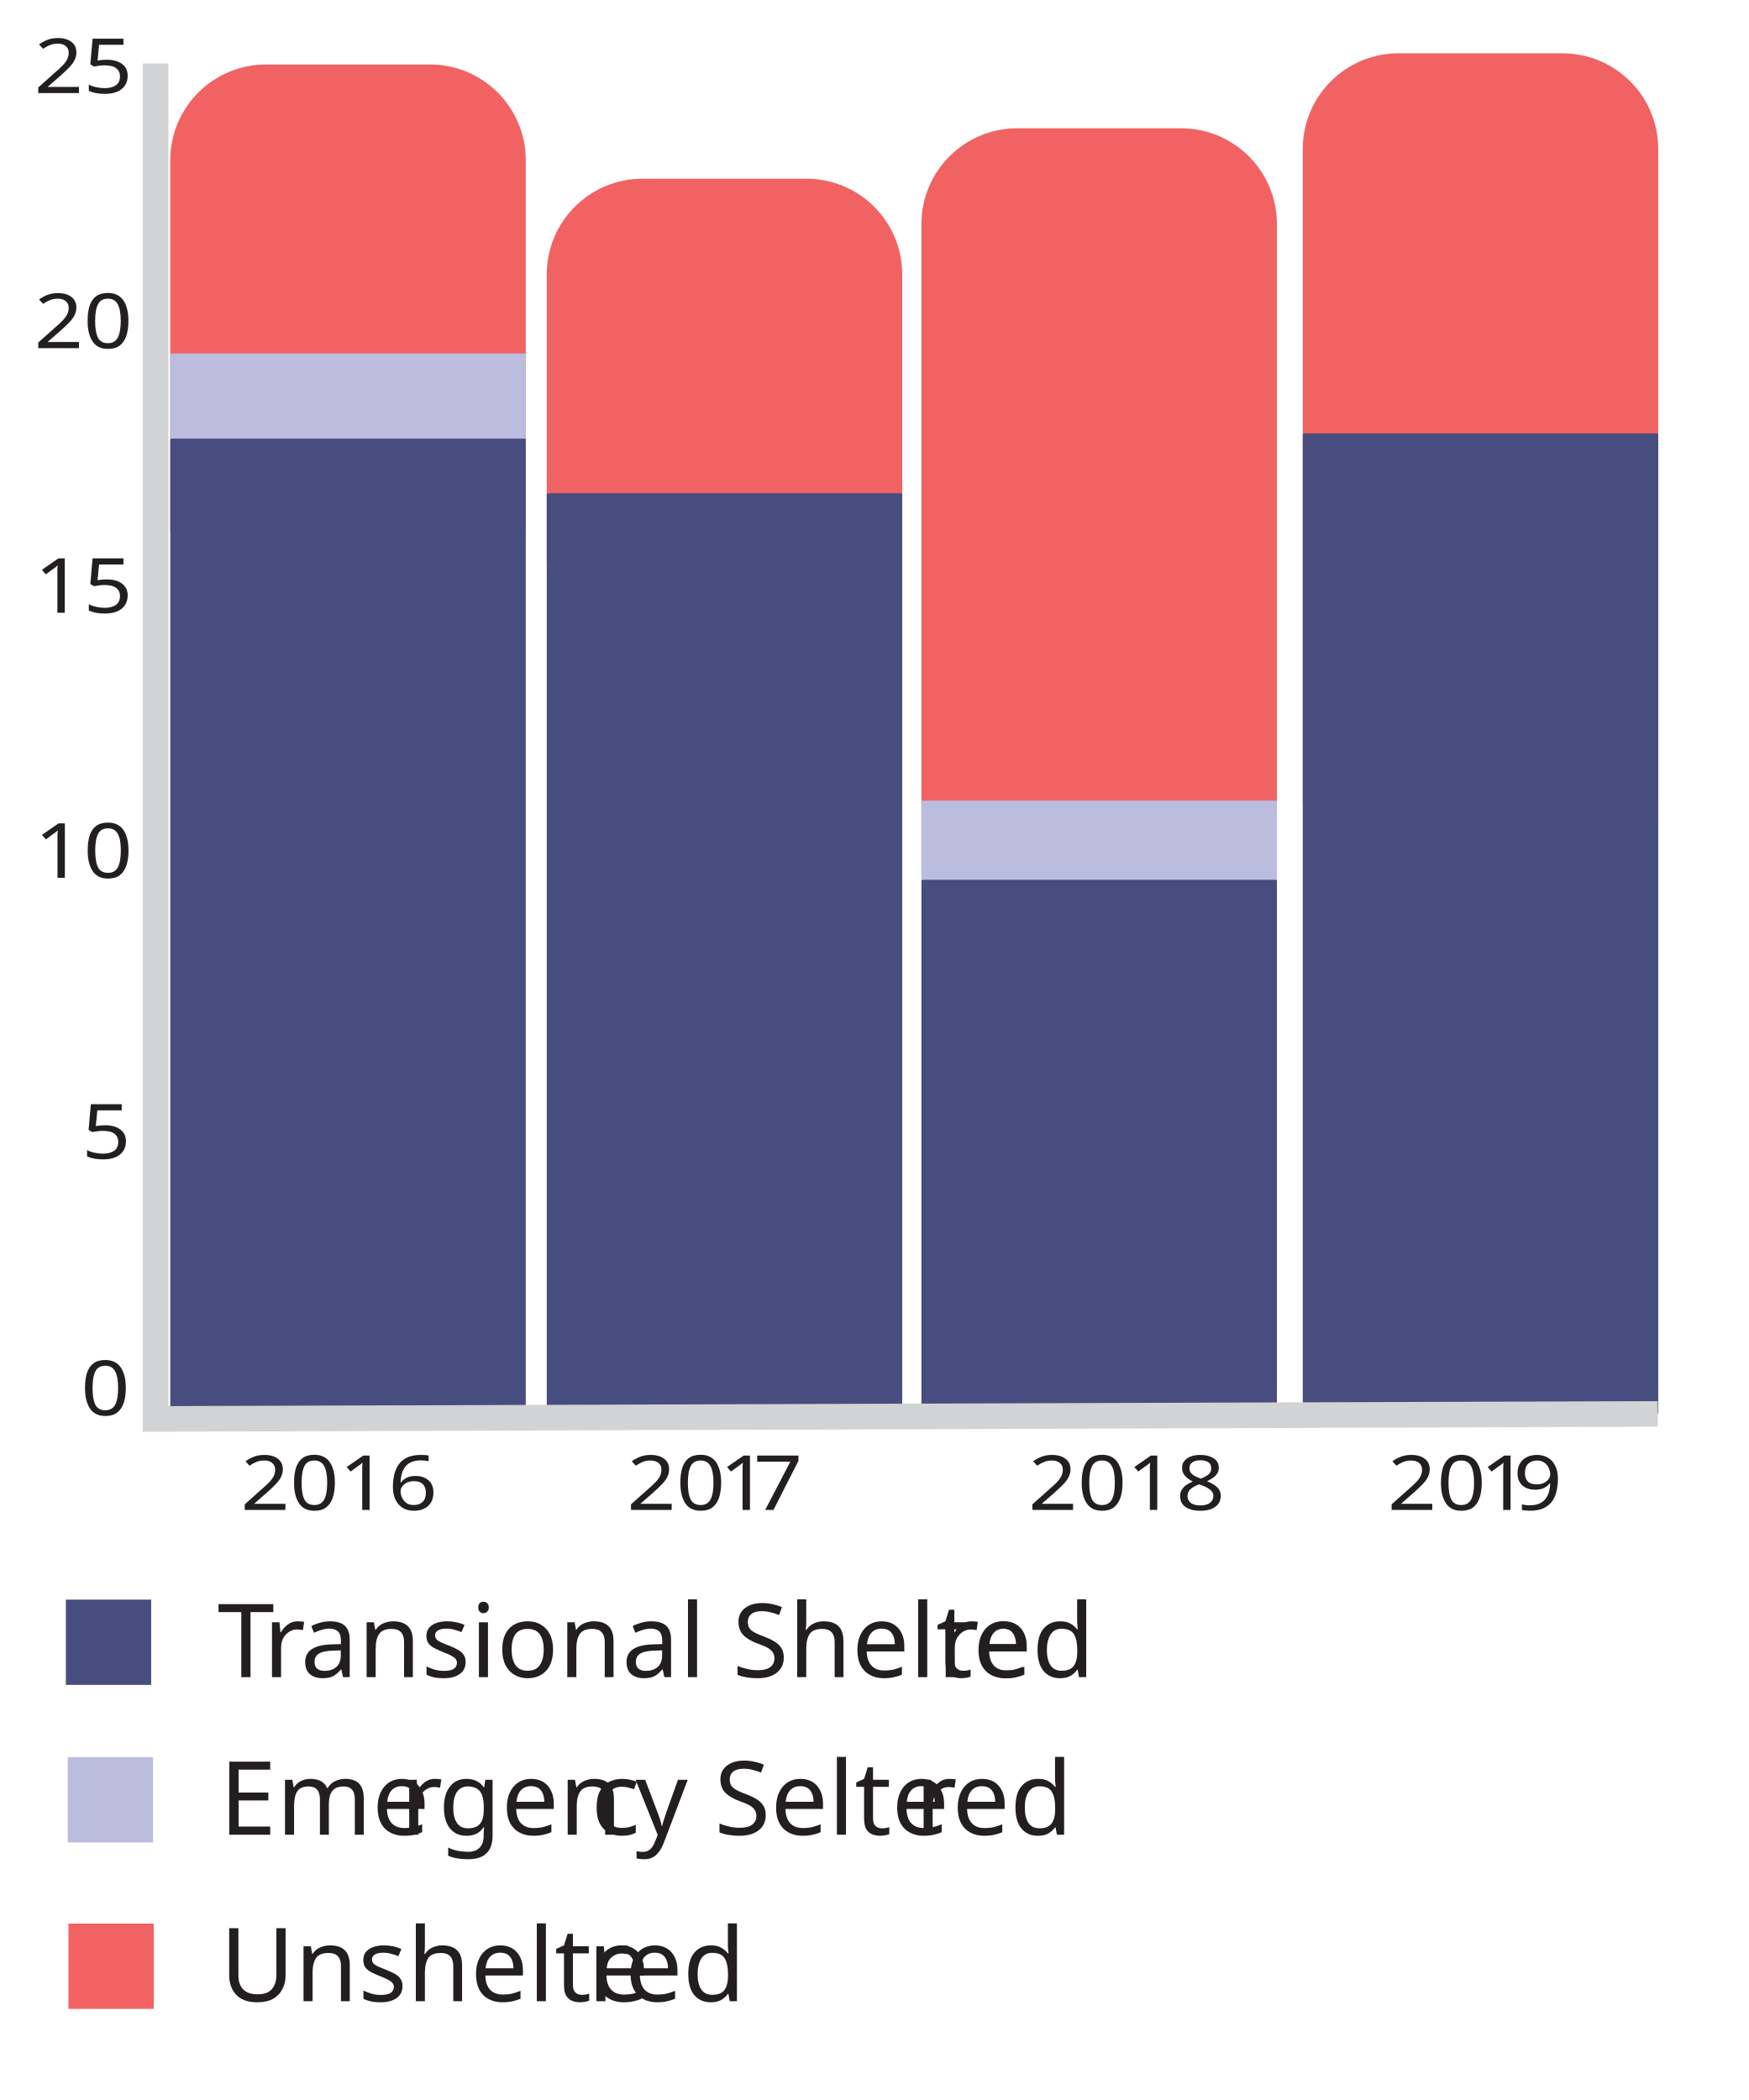
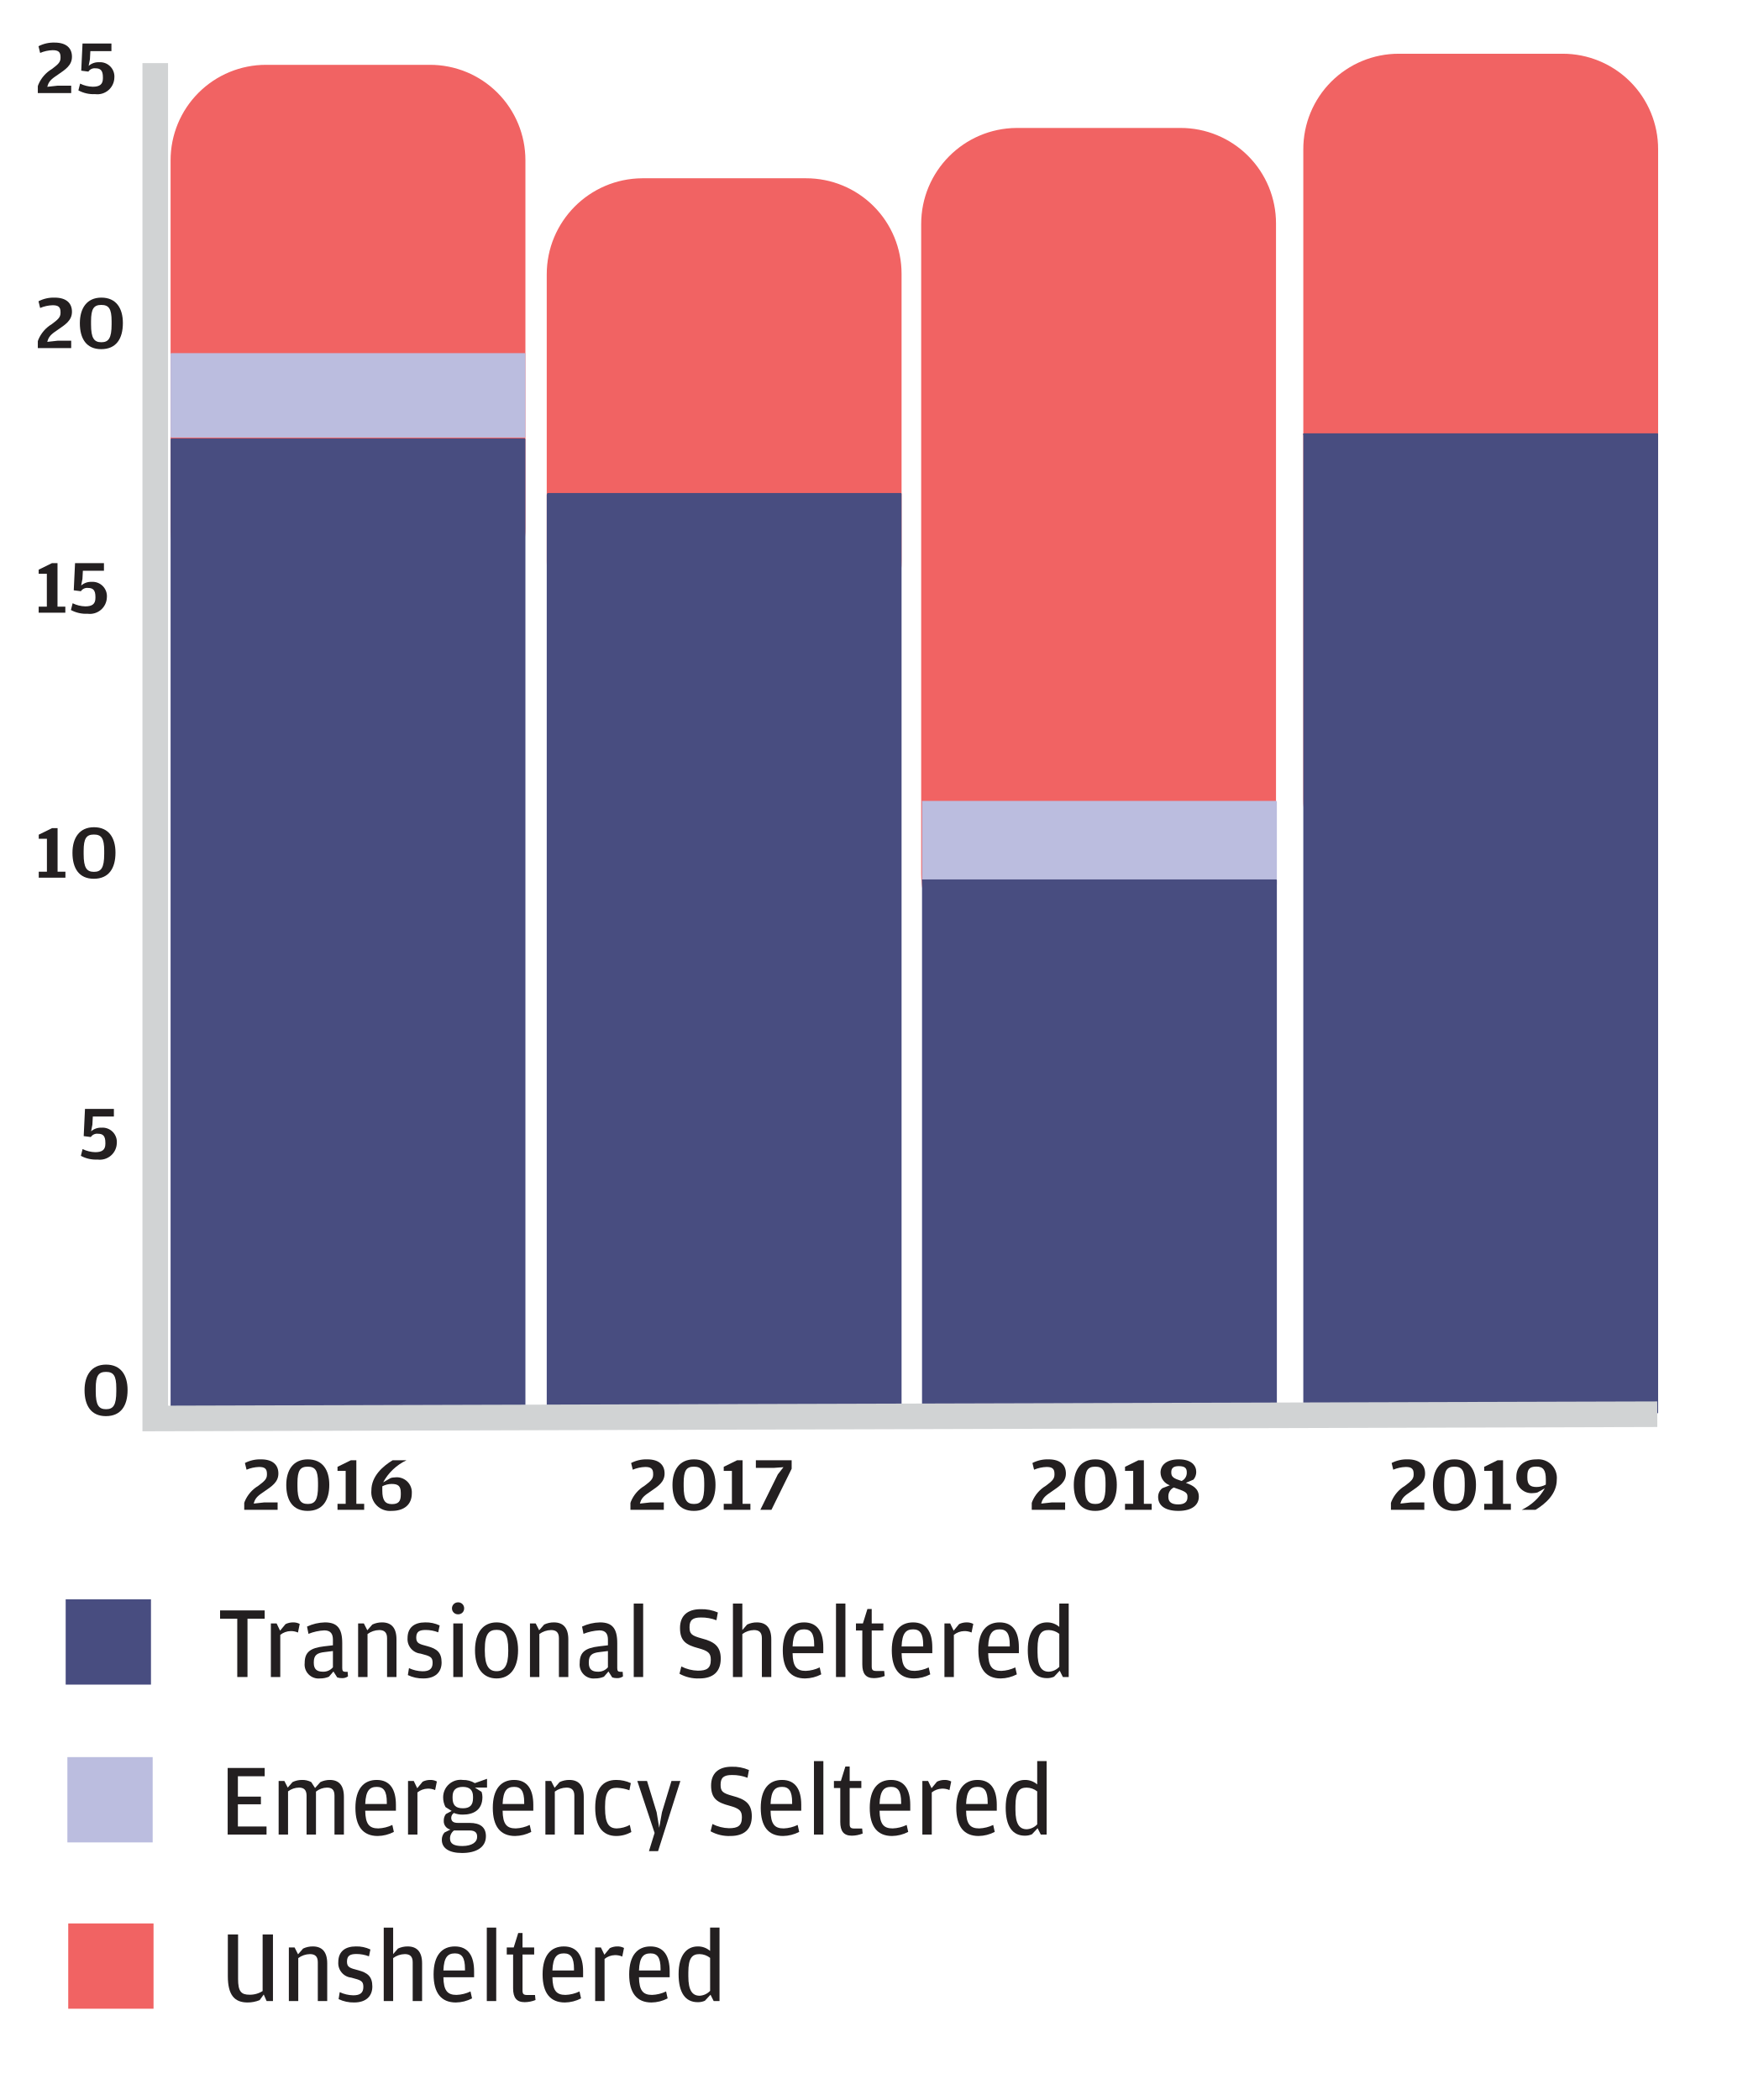
- <svg xmlns="http://www.w3.org/2000/svg" id="Layer_1" data-name="Layer 1" viewBox="0 0 204.94 246.18">
+ <svg xmlns="http://www.w3.org/2000/svg" id="b8d49125-cb07-4b5f-9420-707e02f9b4dc" data-name="Layer 1" width="204.9" height="246.2" viewBox="0 0 204.9 246.2">
  <defs>
-     <style>.cls-1{fill:#f16363;}.cls-2{fill:#bbbddf;}.cls-3{fill:#484d80;}.cls-4{fill:none;stroke:#d1d3d4;stroke-miterlimit:10;stroke-width:3px;}.cls-5{font-size:8.92px;font-family:Amplitude-Medium, Amplitude;font-weight:500;}.cls-5,.cls-9{fill:#231f20;}.cls-6{letter-spacing:0em;}.cls-7{letter-spacing:0em;}.cls-8{letter-spacing:-0.01em;}.cls-9{font-size:12px;font-family:Amplitude-Regular, Amplitude;}.cls-10{letter-spacing:-0.04em;}.cls-11{letter-spacing:-0.01em;}.cls-12{letter-spacing:0em;}.cls-13{letter-spacing:0.01em;}.cls-14{letter-spacing:-0.01em;}</style>
+     <style>
+       .fed58d8a-7759-484b-b7f3-4e70556b8909 {
+         fill: #f16363;
+       }
+ 
+       .a2312e5d-d900-409a-855e-a3ebdb23a79e {
+         fill: #bbbddf;
+       }
+ 
+       .b4acb64b-41cb-4d69-bda8-3ad7e58a88f1 {
+         fill: #484d80;
+       }
+ 
+       .e5ae4335-c1df-427d-9f74-1d9e1c51c289 {
+         fill: none;
+         stroke: #d1d3d4;
+         stroke-miterlimit: 10;
+         stroke-width: 3px;
+       }
+ 
+       .f7226e0f-624f-46e5-b7ad-2735339fb594 {
+         isolation: isolate;
+       }
+ 
+       .b6cb1999-dda6-4e68-adc6-2afa930a2a30 {
+         fill: #231f20;
+       }
+     </style>
  </defs>
-   <rect class="cls-1" x="19.96" y="7.56" width="41.67" height="65.51" rx="11.22" />
-   <rect class="cls-2" x="19.96" y="41.43" width="41.67" height="10" rx="0.14" />
-   <rect class="cls-3" x="19.96" y="51.42" width="41.67" height="114.92" rx="0.14" />
-   <rect class="cls-1" x="64.09" y="20.95" width="41.67" height="56.1" rx="11.22" />
-   <rect class="cls-3" x="64.09" y="57.82" width="41.67" height="108.44" rx="0.14" />
-   <rect class="cls-1" x="108.01" y="15.04" width="41.67" height="98.68" rx="11.22" />
-   <rect class="cls-2" x="108.01" y="93.86" width="41.67" height="10" rx="0.14" />
-   <rect class="cls-3" x="108.01" y="103.14" width="41.67" height="63.17" rx="0.14" />
-   <rect class="cls-1" x="152.71" y="6.25" width="41.67" height="98.68" rx="11.22" transform="translate(347.09 111.18) rotate(180)" />
-   <rect class="cls-3" x="152.71" y="50.82" width="41.67" height="114.93" rx="0.14" />
-   <polyline class="cls-4" points="18.24 7.44 18.24 166.34 194.32 165.75" />
-   <text class="cls-5" transform="translate(4.01 10.91) scale(1.13 1)">25</text>
-   <text class="cls-5" transform="translate(4.01 40.81) scale(1.13 1)">20</text>
-   <text class="cls-5" transform="translate(4.01 71.83) scale(1.13 1)">15</text>
-   <text class="cls-5" transform="translate(4.02 102.9) scale(1.13 1)">10</text>
-   <text class="cls-5" transform="translate(6.95 135.82) scale(1.13 1)">
-     <tspan xml:space="preserve"> 5</tspan>
-   </text>
-   <text class="cls-5" transform="translate(9.47 165.9) scale(1.13 1)">0</text>
-   <text class="cls-5" transform="translate(28.21 177.01) scale(1.13 1)">2016</text>
-   <text class="cls-5" transform="translate(73.49 177.01) scale(1.13 1)">20<tspan class="cls-6" x="9.59" y="0">1</tspan>
-     <tspan class="cls-7" x="13.12" y="0">7</tspan>
-   </text>
-   <text class="cls-5" transform="translate(120.54 177.01) scale(1.13 1)">2018</text>
-   <text class="cls-5" transform="translate(162.65 177.01) scale(1.13 1)">20<tspan class="cls-8" x="9.59" y="0">1</tspan>
-     <tspan x="13.03" y="0">9</tspan>
-   </text>
-   <rect class="cls-3" x="7.72" y="187.52" width="10" height="10" />
-   <text class="cls-9" transform="translate(25.49 196.61)">
-     <tspan class="cls-10">T</tspan>
-     <tspan class="cls-11" x="5.38" y="0">r</tspan>
-     <tspan x="9.74" y="0">ansional Shelte</tspan>
-     <tspan class="cls-11" x="84.35" y="0">r</tspan>
-     <tspan x="88.71" y="0">ed</tspan>
-   </text>
-   <rect class="cls-2" x="7.94" y="205.99" width="10" height="10" />
-   <text class="cls-9" transform="translate(25.72 215.08)">Eme<tspan class="cls-12" x="21.23" y="0">r</tspan>
-     <tspan x="25.66" y="0">gen</tspan>
-     <tspan class="cls-13" x="43.56" y="0">c</tspan>
-     <tspan x="48.77" y="0">y Selte</tspan>
-     <tspan class="cls-14" x="81.53" y="0">r</tspan>
-     <tspan x="85.89" y="0">ed</tspan>
-   </text>
-   <rect class="cls-1" x="8.02" y="225.5" width="10" height="10" />
-   <text class="cls-9" transform="translate(25.79 234.6)">Unshelte<tspan class="cls-11" x="43.1" y="0">r</tspan>
-     <tspan x="47.47" y="0">ed</tspan>
-   </text>
+   <path class="fed58d8a-7759-484b-b7f3-4e70556b8909" d="M31.2,7.6H50.4A11.182,11.182,0,0,1,61.6,18.8V61.9A11.182,11.182,0,0,1,50.4,73.1H31.2A11.267,11.267,0,0,1,20,61.8v-43A11.182,11.182,0,0,1,31.2,7.6Z" />
+   <path class="a2312e5d-d900-409a-855e-a3ebdb23a79e" d="M20.1,41.4H61.5a.098.098,0,0,1,.1.1v9.7a.098.098,0,0,1-.1.1H20.1a.098.098,0,0,1-.1-.1V41.5A.098.098,0,0,1,20.1,41.4Z" />
+   <path class="b4acb64b-41cb-4d69-bda8-3ad7e58a88f1" d="M20.1,51.4H61.5a.098.098,0,0,1,.1.1V166.1a.098.098,0,0,1-.1.1H20.1a.098.098,0,0,1-.1-.1V51.6C20,51.5,20,51.4,20.1,51.4Z" />
+   <path class="fed58d8a-7759-484b-b7f3-4e70556b8909" d="M75.3,20.9H94.5a11.182,11.182,0,0,1,11.2,11.2V65.8A11.182,11.182,0,0,1,94.5,77H75.3A11.182,11.182,0,0,1,64.1,65.8V32.2A11.267,11.267,0,0,1,75.3,20.9Z" />
+   <path class="b4acb64b-41cb-4d69-bda8-3ad7e58a88f1" d="M64.2,57.8h41.4a.098.098,0,0,1,.1.1V166.1a.098.098,0,0,1-.1.1H64.2a.098.098,0,0,1-.1-.1V58A.349.349,0,0,1,64.2,57.8Z" />
+   <path class="fed58d8a-7759-484b-b7f3-4e70556b8909" d="M119.2,15h19.2a11.182,11.182,0,0,1,11.2,11.2v76.2a11.182,11.182,0,0,1-11.2,11.2H119.2A11.182,11.182,0,0,1,108,102.4V26.3A11.267,11.267,0,0,1,119.2,15Z" />
+   <path class="a2312e5d-d900-409a-855e-a3ebdb23a79e" d="M108.2,93.9h41.4a.098.098,0,0,1,.1.1v9.7a.098.098,0,0,1-.1.1H108.2a.098.098,0,0,1-.1-.1V94C108,93.9,108.1,93.9,108.2,93.9Z" />
+   <path class="b4acb64b-41cb-4d69-bda8-3ad7e58a88f1" d="M108.2,103.1h41.4a.098.098,0,0,1,.1.1v62.9a.098.098,0,0,1-.1.1H108.2a.098.098,0,0,1-.1-.1V103.2C108,103.2,108.1,103.1,108.2,103.1Z" />
+   <path class="fed58d8a-7759-484b-b7f3-4e70556b8909" d="M183.2,104.9H164a11.182,11.182,0,0,1-11.2-11.2V17.5A11.182,11.182,0,0,1,164,6.3h19.2a11.182,11.182,0,0,1,11.2,11.2V93.7A11.182,11.182,0,0,1,183.2,104.9Z" />
+   <path class="b4acb64b-41cb-4d69-bda8-3ad7e58a88f1" d="M152.9,50.8h41.4a.098.098,0,0,1,.1.1V165.6a.098.098,0,0,1-.1.1H152.9a.098.098,0,0,1-.1-.1V51C152.7,50.9,152.8,50.8,152.9,50.8Z" />
+   <polyline class="e5ae4335-c1df-427d-9f74-1d9e1c51c289" points="18.2 7.4 18.2 166.3 194.3 165.8" />
+   <g class="f7226e0f-624f-46e5-b7ad-2735339fb594">
+     <path class="b6cb1999-dda6-4e68-adc6-2afa930a2a30" d="M4.434,10.106l.06-.179a3.857,3.857,0,0,1,1.583-1.83c.686-.518,1.019-.785,1.019-1.303v-.125c0-.616-.313-.785-.928-.785a4.068,4.068,0,0,0-1.462.321L4.514,5.42A3.853,3.853,0,0,1,6.4,4.992c1.422,0,2.037.687,2.037,1.66,0,1.018-.776,1.5-1.654,2.106-.555.384-1.019.661-1.2,1.286l-.04.134,1.21-.134H8.347V10.91H4.434Z" />
+     <path class="b6cb1999-dda6-4e68-adc6-2afa930a2a30" d="M9.191,10.597l.202-.794a3.564,3.564,0,0,0,1.482.366c.787,0,1.19-.259,1.19-.982V9.053c0-.794-.292-1.044-.857-1.044a.876.876,0,0,0-.847.384l-.837-.107.151-3.187H13.064v.893H10.593l-.05.955-.151.777a1.749,1.749,0,0,1,1.23-.429,1.678,1.678,0,0,1,1.785,1.821,1.994,1.994,0,0,1-2.259,1.92A3.717,3.717,0,0,1,9.191,10.597Z" />
+   </g>
+   <g class="f7226e0f-624f-46e5-b7ad-2735339fb594">
+     <path class="b6cb1999-dda6-4e68-adc6-2afa930a2a30" d="M4.434,40.007l.06-.179a3.857,3.857,0,0,1,1.583-1.83c.686-.517,1.019-.785,1.019-1.303V36.57c0-.616-.313-.785-.928-.785a4.068,4.068,0,0,0-1.462.321L4.514,35.32A3.853,3.853,0,0,1,6.4,34.892c1.422,0,2.037.687,2.037,1.66,0,1.018-.776,1.5-1.654,2.107-.555.384-1.019.661-1.2,1.286l-.04.134,1.21-.134H8.347V40.81H4.434Z" />
+     <path class="b6cb1999-dda6-4e68-adc6-2afa930a2a30" d="M9.362,37.891c0-1.732.807-2.999,2.522-2.999,1.735,0,2.522,1.241,2.522,2.981,0,1.857-.797,3.062-2.542,3.062C10.129,40.935,9.362,39.703,9.362,37.891Zm3.722.143v-.393c0-1.455-.333-1.892-1.21-1.892s-1.2.455-1.2,1.91v.384c0,1.616.363,2.08,1.21,2.08S13.084,39.649,13.084,38.034Z" />
+   </g>
+   <g class="f7226e0f-624f-46e5-b7ad-2735339fb594">
+     <path class="b6cb1999-dda6-4e68-adc6-2afa930a2a30" d="M4.534,71.125h.958V67.269h-.958v-.482l1.563-.768h.645v5.106h.918V71.83H4.534Z" />
+     <path class="b6cb1999-dda6-4e68-adc6-2afa930a2a30" d="M8.314,71.518l.202-.794a3.565,3.565,0,0,0,1.482.366c.787,0,1.19-.259,1.19-.982v-.134c0-.795-.292-1.044-.857-1.044a.876.876,0,0,0-.847.384l-.837-.107.151-3.187H12.187v.893H9.716l-.05.955-.151.777a1.748,1.748,0,0,1,1.23-.429A1.678,1.678,0,0,1,12.53,70.036a1.994,1.994,0,0,1-2.259,1.919A3.717,3.717,0,0,1,8.314,71.518Z" />
+   </g>
+   <g class="f7226e0f-624f-46e5-b7ad-2735339fb594">
+     <path class="b6cb1999-dda6-4e68-adc6-2afa930a2a30" d="M4.543,102.195h.958V98.338h-.958v-.482l1.563-.767h.645v5.106H7.67V102.9H4.543Z" />
+     <path class="b6cb1999-dda6-4e68-adc6-2afa930a2a30" d="M8.495,99.981c0-1.732.807-2.999,2.522-2.999,1.735,0,2.522,1.241,2.522,2.981,0,1.857-.797,3.062-2.542,3.062C9.261,103.025,8.495,101.793,8.495,99.981Zm3.722.143v-.393c0-1.455-.333-1.892-1.21-1.892s-1.2.455-1.2,1.91v.384c0,1.616.363,2.08,1.21,2.08S12.216,101.739,12.216,100.124Z" />
+   </g>
+   <g class="f7226e0f-624f-46e5-b7ad-2735339fb594">
+     <path class="b6cb1999-dda6-4e68-adc6-2afa930a2a30" d="M9.48,135.508l.202-.795a3.558,3.558,0,0,0,1.482.366c.787,0,1.19-.259,1.19-.981v-.135c0-.795-.292-1.044-.857-1.044a.876.876,0,0,0-.847.384l-.837-.107.151-3.187h3.389v.893H10.881l-.05.955-.151.776a1.753,1.753,0,0,1,1.23-.428,1.678,1.678,0,0,1,1.785,1.82,1.994,1.994,0,0,1-2.259,1.92A3.721,3.721,0,0,1,9.48,135.508Z" />
+   </g>
+   <g class="f7226e0f-624f-46e5-b7ad-2735339fb594">
+     <path class="b6cb1999-dda6-4e68-adc6-2afa930a2a30" d="M9.913,162.981c0-1.732.807-2.998,2.522-2.998,1.735,0,2.522,1.24,2.522,2.98,0,1.857-.797,3.062-2.542,3.062C10.68,166.025,9.913,164.793,9.913,162.981Zm3.722.143v-.394c0-1.455-.333-1.892-1.21-1.892s-1.2.455-1.2,1.91v.384c0,1.615.363,2.08,1.21,2.08S13.635,164.739,13.635,163.124Z" />
+   </g>
+   <g class="f7226e0f-624f-46e5-b7ad-2735339fb594">
+     <path class="b6cb1999-dda6-4e68-adc6-2afa930a2a30" d="M28.634,176.207l.06-.18a3.861,3.861,0,0,1,1.583-1.83c.686-.518,1.019-.785,1.019-1.303v-.125c0-.615-.313-.785-.928-.785a4.068,4.068,0,0,0-1.462.321l-.191-.786a3.854,3.854,0,0,1,1.886-.428c1.422,0,2.037.688,2.037,1.66,0,1.018-.776,1.5-1.654,2.106-.555.384-1.019.661-1.2,1.286l-.04.133,1.21-.133h1.594v.865H28.634Z" />
+     <path class="b6cb1999-dda6-4e68-adc6-2afa930a2a30" d="M33.562,174.091c0-1.731.807-2.999,2.522-2.999,1.735,0,2.522,1.24,2.522,2.981,0,1.857-.797,3.062-2.542,3.062C34.329,177.135,33.562,175.902,33.562,174.091Zm3.722.144v-.394c0-1.455-.333-1.892-1.21-1.892s-1.2.455-1.2,1.91v.383c0,1.616.363,2.08,1.21,2.08S37.284,175.85,37.284,174.234Z" />
+     <path class="b6cb1999-dda6-4e68-adc6-2afa930a2a30" d="M39.57,176.305h.958v-3.857H39.57v-.481l1.563-.768h.645v5.106h.918v.705H39.57Z" />
+     <path class="b6cb1999-dda6-4e68-adc6-2afa930a2a30" d="M45.81,173.278a1.65,1.65,0,0,1,.474-.071,1.768,1.768,0,0,1,1.997,1.884c0,1.294-.888,2.044-2.371,2.044a2.188,2.188,0,0,1-2.37-2.393c0-1.695,1.362-2.856,2.491-3.543h1.624a6.04,6.04,0,0,0-2.733,2.588Zm-.988,1.089v.402c0,1.115.333,1.57,1.119,1.57.757,0,1.049-.303,1.049-1.115V175.02c0-.804-.313-1.045-1.08-1.045a2.397,2.397,0,0,0-1.089.277Z" />
+   </g>
+   <g class="f7226e0f-624f-46e5-b7ad-2735339fb594">
+     <path class="b6cb1999-dda6-4e68-adc6-2afa930a2a30" d="M73.913,176.207l.06-.18a3.861,3.861,0,0,1,1.583-1.83c.686-.518,1.019-.785,1.019-1.303v-.125c0-.615-.313-.785-.928-.785a4.068,4.068,0,0,0-1.462.321l-.191-.786a3.854,3.854,0,0,1,1.886-.428c1.422,0,2.037.688,2.037,1.66,0,1.018-.776,1.5-1.654,2.106-.555.384-1.019.661-1.2,1.286l-.04.133,1.21-.133h1.594v.865H73.913Z" />
+     <path class="b6cb1999-dda6-4e68-adc6-2afa930a2a30" d="M78.842,174.091c0-1.731.807-2.999,2.522-2.999,1.735,0,2.522,1.24,2.522,2.981,0,1.857-.797,3.062-2.542,3.062C79.608,177.135,78.842,175.902,78.842,174.091Zm3.722.144v-.394c0-1.455-.333-1.892-1.21-1.892s-1.2.455-1.2,1.91v.383c0,1.616.363,2.08,1.21,2.08S82.564,175.85,82.564,174.234Z" />
+   </g>
+   <g class="f7226e0f-624f-46e5-b7ad-2735339fb594">
+     <path class="b6cb1999-dda6-4e68-adc6-2afa930a2a30" d="M84.851,176.305h.958v-3.857h-.958v-.481l1.563-.768H87.06v5.106h.918v.705H84.851Z" />
+   </g>
+   <g class="f7226e0f-624f-46e5-b7ad-2735339fb594">
+     <path class="b6cb1999-dda6-4e68-adc6-2afa930a2a30" d="M91.19,172.859l.665-.849-1.129.081H88.618v-.893h4.196v.999L90.443,177.01H89.142Z" />
+   </g>
+   <g class="f7226e0f-624f-46e5-b7ad-2735339fb594">
+     <path class="b6cb1999-dda6-4e68-adc6-2afa930a2a30" d="M120.963,176.207l.06-.18a3.862,3.862,0,0,1,1.584-1.83c.686-.518,1.019-.785,1.019-1.303v-.125c0-.615-.314-.785-.929-.785a4.065,4.065,0,0,0-1.462.321l-.192-.786a3.853,3.853,0,0,1,1.886-.428c1.422,0,2.037.688,2.037,1.66,0,1.018-.775,1.5-1.654,2.106-.555.384-1.018.661-1.199,1.286l-.041.133,1.211-.133h1.594v.865h-3.914Z" />
+     <path class="b6cb1999-dda6-4e68-adc6-2afa930a2a30" d="M125.893,174.091c0-1.731.807-2.999,2.522-2.999,1.734,0,2.521,1.24,2.521,2.981,0,1.857-.797,3.062-2.542,3.062C126.658,177.135,125.893,175.902,125.893,174.091Zm3.721.144v-.394c0-1.455-.332-1.892-1.21-1.892s-1.2.455-1.2,1.91v.383c0,1.616.363,2.08,1.211,2.08S129.613,175.85,129.613,174.234Z" />
+     <path class="b6cb1999-dda6-4e68-adc6-2afa930a2a30" d="M131.899,176.305h.958v-3.857h-.958v-.481l1.563-.768h.645v5.106h.918v.705h-3.127Z" />
+     <path class="b6cb1999-dda6-4e68-adc6-2afa930a2a30" d="M136.062,172.644c0-.857.676-1.553,2.139-1.553,1.492,0,2.047.732,2.047,1.473a1.378,1.378,0,0,1-.322.901l-.898.384c.807.285,1.524.66,1.524,1.625,0,.955-.797,1.66-2.391,1.66-1.674,0-2.381-.705-2.381-1.643a1.288,1.288,0,0,1,.494-1.018l.879-.34A1.608,1.608,0,0,1,136.062,172.644Zm.918,2.732v.133c0,.58.373.866,1.16.866.746,0,1.078-.312,1.078-.821v-.143c0-.473-.434-.616-1.604-1.018A1.119,1.119,0,0,0,136.981,175.377Zm2.158-2.723V172.6c0-.455-.201-.713-.938-.713-.676,0-.878.285-.878.705v.053c0,.527.312.696,1.21.983A1.048,1.048,0,0,0,139.139,172.654Z" />
+   </g>
+   <g class="f7226e0f-624f-46e5-b7ad-2735339fb594">
+     <path class="b6cb1999-dda6-4e68-adc6-2afa930a2a30" d="M163.073,176.207l.061-.18a3.865,3.865,0,0,1,1.583-1.83c.685-.518,1.02-.785,1.02-1.303v-.125c0-.615-.313-.785-.929-.785a4.066,4.066,0,0,0-1.462.321l-.191-.786a3.852,3.852,0,0,1,1.886-.428c1.422,0,2.037.688,2.037,1.66,0,1.018-.776,1.5-1.654,2.106-.555.384-1.019.661-1.2,1.286l-.04.133,1.21-.133h1.594v.865h-3.913Z" />
+     <path class="b6cb1999-dda6-4e68-adc6-2afa930a2a30" d="M168.002,174.091c0-1.731.807-2.999,2.521-2.999,1.734,0,2.522,1.24,2.522,2.981,0,1.857-.797,3.062-2.541,3.062C168.769,177.135,168.002,175.902,168.002,174.091Zm3.722.144v-.394c0-1.455-.333-1.892-1.21-1.892s-1.201.455-1.201,1.91v.383c0,1.616.363,2.08,1.211,2.08S171.724,175.85,171.724,174.234Z" />
+   </g>
+   <g class="f7226e0f-624f-46e5-b7ad-2735339fb594">
+     <path class="b6cb1999-dda6-4e68-adc6-2afa930a2a30" d="M174.01,176.305h.959v-3.857h-.959v-.481l1.564-.768h.645v5.106h.918v.705H174.01Z" />
+   </g>
+   <g class="f7226e0f-624f-46e5-b7ad-2735339fb594">
+     <path class="b6cb1999-dda6-4e68-adc6-2afa930a2a30" d="M180.248,174.975a1.694,1.694,0,0,1-.475.071,1.787,1.787,0,0,1-1.997-1.91c0-1.241.888-2.044,2.37-2.044a2.175,2.175,0,0,1,2.371,2.393c0,1.695-1.362,2.838-2.492,3.525h-1.623a6.11,6.11,0,0,0,2.713-2.518Zm.988-1.115v-.402c0-1.125-.323-1.518-1.109-1.518-.768,0-1.06.285-1.06,1.09v.205c0,.803.314,1.098,1.079,1.098a2.292,2.292,0,0,0,1.08-.277A1.266,1.266,0,0,0,181.236,173.859Z" />
+   </g>
+   <rect class="b4acb64b-41cb-4d69-bda8-3ad7e58a88f1" x="7.7" y="187.5" width="10" height="10" />
+   <g class="f7226e0f-624f-46e5-b7ad-2735339fb594">
+     <path class="b6cb1999-dda6-4e68-adc6-2afa930a2a30" d="M25.802,189.774v-.972h5.229v.972H29.016v6.836H27.817v-6.836Z" />
+   </g>
+   <g class="f7226e0f-624f-46e5-b7ad-2735339fb594">
+     <path class="b6cb1999-dda6-4e68-adc6-2afa930a2a30" d="M33.473,190.41a1.959,1.959,0,0,1,.875-.204,1.589,1.589,0,0,1,.791.18l-.204,1.008a2.045,2.045,0,0,0-.875-.168,2.014,2.014,0,0,0-1.2.443V196.61h-1.103v-6.284h.671l.408.852Z" />
+   </g>
+   <g class="f7226e0f-624f-46e5-b7ad-2735339fb594">
+     <path class="b6cb1999-dda6-4e68-adc6-2afa930a2a30" d="M39.032,192.245c0-.636-.216-1.103-1.007-1.103a5.75,5.75,0,0,0-1.859.407l-.168-.852a5.209,5.209,0,0,1,2.099-.491c1.439,0,2.027.707,2.027,2.423v2.95c0,.336.12.42.384.42h.252l.036.539a1.133,1.133,0,0,1-.696.204,1.716,1.716,0,0,1-.564-.084l-.444-.695-.528.611a2.576,2.576,0,0,1-1.044.204,1.635,1.635,0,0,1-1.799-1.812c0-1.283.672-1.763,2.279-1.954l1.031-.12Zm0,1.319-.959.119c-.911.097-1.283.372-1.283,1.188v.096c0,.72.36,1.02,1.067,1.02a1.454,1.454,0,0,0,1.175-.516Z" />
+     <path class="b6cb1999-dda6-4e68-adc6-2afa930a2a30" d="M43.653,190.458a2.587,2.587,0,0,1,1.139-.252c1.056,0,1.691.6,1.691,1.99V196.61H45.38v-4.558c0-.707-.36-.947-.923-.947a2.352,2.352,0,0,0-1.368.468V196.61H41.986v-6.284h.671l.408.803Z" />
+     <path class="b6cb1999-dda6-4e68-adc6-2afa930a2a30" d="M47.817,196.383l.132-.815a3.949,3.949,0,0,0,1.583.371c.768,0,1.187-.252,1.187-.983,0-.695-.264-.791-1.415-1.091a1.704,1.704,0,0,1-1.523-1.812c0-1.259.816-1.847,2.063-1.847a3.723,3.723,0,0,1,1.703.359l-.168.804a4.123,4.123,0,0,0-1.463-.275c-.744,0-1.116.191-1.116.899,0,.659.348.755,1.319,1.007,1.08.288,1.655.72,1.655,1.907,0,1.103-.708,1.871-2.135,1.871A4.027,4.027,0,0,1,47.817,196.383Z" />
+     <path class="b6cb1999-dda6-4e68-adc6-2afa930a2a30" d="M52.989,188.562a.703.703,0,0,1,.72-.707.693.693,0,0,1,.708.707.684.684,0,0,1-.708.696A.694.694,0,0,1,52.989,188.562Zm.156,1.764h1.103V196.61H53.145Z" />
+     <path class="b6cb1999-dda6-4e68-adc6-2afa930a2a30" d="M55.69,193.492c0-2.147.995-3.286,2.53-3.286s2.519,1.14,2.519,3.25c0,2.146-.96,3.322-2.519,3.322S55.69,195.602,55.69,193.492Zm3.897.107v-.191c0-1.835-.467-2.327-1.367-2.327s-1.379.492-1.379,2.268v.203c0,1.799.516,2.375,1.379,2.375C59.071,195.927,59.587,195.351,59.587,193.6Z" />
+     <path class="b6cb1999-dda6-4e68-adc6-2afa930a2a30" d="M63.8,190.458a2.587,2.587,0,0,1,1.139-.252c1.056,0,1.691.6,1.691,1.99V196.61H65.527v-4.558c0-.707-.36-.947-.923-.947a2.352,2.352,0,0,0-1.368.468V196.61h-1.103v-6.284h.671l.408.803Z" />
+     <path class="b6cb1999-dda6-4e68-adc6-2afa930a2a30" d="M71.275,192.245c0-.636-.216-1.103-1.007-1.103a5.75,5.75,0,0,0-1.859.407l-.168-.852a5.212,5.212,0,0,1,2.099-.491c1.44,0,2.027.707,2.027,2.423v2.95c0,.336.12.42.384.42h.252l.036.539a1.133,1.133,0,0,1-.696.204,1.716,1.716,0,0,1-.564-.084l-.444-.695-.528.611a2.575,2.575,0,0,1-1.043.204,1.635,1.635,0,0,1-1.799-1.812c0-1.283.672-1.763,2.279-1.954l1.031-.12Zm0,1.319-.96.119c-.911.097-1.283.372-1.283,1.188v.096c0,.72.36,1.02,1.067,1.02a1.454,1.454,0,0,0,1.175-.516Z" />
+     <path class="b6cb1999-dda6-4e68-adc6-2afa930a2a30" d="M74.301,187.999h1.103V196.61H74.301Z" />
+     <path class="b6cb1999-dda6-4e68-adc6-2afa930a2a30" d="M79.665,196.227l.216-.852a4.521,4.521,0,0,0,1.943.492c1.031,0,1.511-.276,1.511-1.272,0-.78-.288-1.044-1.463-1.367-1.403-.372-2.147-.815-2.147-2.363,0-1.427.863-2.206,2.411-2.206a4.718,4.718,0,0,1,2.027.384l-.168.911a4.897,4.897,0,0,0-1.823-.324c-.935,0-1.331.288-1.331,1.128,0,.791.216.995,1.44,1.331,1.367.359,2.219.852,2.219,2.362,0,1.523-.876,2.327-2.507,2.327A4.416,4.416,0,0,1,79.665,196.227Z" />
+     <path class="b6cb1999-dda6-4e68-adc6-2afa930a2a30" d="M87.032,196.61h-1.103V187.999h1.103v3.107l.564-.647a2.587,2.587,0,0,1,1.139-.252c1.056,0,1.691.6,1.691,1.99V196.61H89.323v-4.558c0-.707-.36-.947-.923-.947a2.352,2.352,0,0,0-1.368.468Z" />
+     <path class="b6cb1999-dda6-4e68-adc6-2afa930a2a30" d="M94.46,195.891a4.156,4.156,0,0,0,1.643-.407l.18.815a4.224,4.224,0,0,1-1.895.48c-1.715,0-2.614-1.115-2.614-3.298,0-2.243.995-3.274,2.495-3.274,1.571,0,2.254,1.127,2.254,2.926v.684H92.924C92.948,195.375,93.392,195.891,94.46,195.891Zm.995-2.866v-.192c0-1.331-.384-1.81-1.175-1.81-.815,0-1.295.407-1.355,2.003Z" />
+     <path class="b6cb1999-dda6-4e68-adc6-2afa930a2a30" d="M98.013,187.999h1.103V196.61H98.013Z" />
+     <path class="b6cb1999-dda6-4e68-adc6-2afa930a2a30" d="M101.097,195.123v-3.97h-.744v-.827h.816l.528-1.691H102.2v1.691h1.367v.827H102.2v4.21c0,.42.12.539.564.539h.899l.06.588a3.497,3.497,0,0,1-1.272.252C101.504,196.742,101.097,196.215,101.097,195.123Z" />
+     <path class="b6cb1999-dda6-4e68-adc6-2afa930a2a30" d="M107.24,195.891a4.157,4.157,0,0,0,1.643-.407l.18.815a4.222,4.222,0,0,1-1.895.48c-1.715,0-2.614-1.115-2.614-3.298,0-2.243.995-3.274,2.494-3.274,1.571,0,2.255,1.127,2.255,2.926v.684h-3.598C105.728,195.375,106.173,195.891,107.24,195.891Zm.995-2.866v-.192c0-1.331-.384-1.81-1.176-1.81-.816,0-1.295.407-1.355,2.003Z" />
+   </g>
+   <g class="f7226e0f-624f-46e5-b7ad-2735339fb594">
+     <path class="b6cb1999-dda6-4e68-adc6-2afa930a2a30" d="M112.442,190.41a1.961,1.961,0,0,1,.876-.204,1.588,1.588,0,0,1,.791.18l-.203,1.008a2.048,2.048,0,0,0-.876-.168,2.012,2.012,0,0,0-1.199.443V196.61h-1.104v-6.284h.672l.407.852Z" />
+   </g>
+   <g class="f7226e0f-624f-46e5-b7ad-2735339fb594">
+     <path class="b6cb1999-dda6-4e68-adc6-2afa930a2a30" d="M117.391,195.891a4.157,4.157,0,0,0,1.643-.407l.18.815a4.222,4.222,0,0,1-1.895.48c-1.715,0-2.614-1.115-2.614-3.298,0-2.243.995-3.274,2.494-3.274,1.571,0,2.255,1.127,2.255,2.926v.684h-3.598C115.879,195.375,116.323,195.891,117.391,195.891Zm.995-2.866v-.192c0-1.331-.384-1.81-1.176-1.81-.816,0-1.295.407-1.355,2.003Z" />
+     <path class="b6cb1999-dda6-4e68-adc6-2afa930a2a30" d="M124.193,187.999h1.103V196.61h-.684l-.371-.743-.66.707a1.97,1.97,0,0,1-.84.168c-1.463,0-2.242-1.127-2.242-3.286,0-2.291.995-3.25,2.255-3.25a2.139,2.139,0,0,1,1.438.527Zm0,3.55a2.027,2.027,0,0,0-1.234-.443c-.84,0-1.319.42-1.319,2.147v.456c0,1.679.48,2.278,1.331,2.278a1.798,1.798,0,0,0,1.223-.575Z" />
+   </g>
+   <rect class="a2312e5d-d900-409a-855e-a3ebdb23a79e" x="7.9" y="206" width="10" height="10" />
+   <g class="f7226e0f-624f-46e5-b7ad-2735339fb594">
+     <path class="b6cb1999-dda6-4e68-adc6-2afa930a2a30" d="M26.692,207.273h4.341v.972H27.891v2.387h2.698v.899H27.891v2.603H31.249v.947H26.692Z" />
+     <path class="b6cb1999-dda6-4e68-adc6-2afa930a2a30" d="M37.561,208.928a2.535,2.535,0,0,1,1.104-.252c1.043,0,1.655.6,1.655,1.99V215.08H39.216v-4.558c0-.72-.324-.947-.888-.947a2.124,2.124,0,0,0-1.283.468V215.08H35.942v-4.558c0-.72-.36-.947-.887-.947a2.162,2.162,0,0,0-1.284.443V215.08H32.668v-6.284h.671l.396.779.563-.647a2.492,2.492,0,0,1,1.103-.252,2.188,2.188,0,0,1,1.091.252l.444.695Z" />
+     <path class="b6cb1999-dda6-4e68-adc6-2afa930a2a30" d="M44.355,214.36a4.156,4.156,0,0,0,1.643-.407l.18.816a4.225,4.225,0,0,1-1.895.479c-1.715,0-2.614-1.115-2.614-3.298,0-2.243.995-3.274,2.495-3.274,1.571,0,2.254,1.127,2.254,2.926v.684H42.819C42.843,213.845,43.287,214.36,44.355,214.36Zm.995-2.866v-.192c0-1.331-.384-1.811-1.175-1.811-.815,0-1.295.407-1.355,2.003Z" />
+   </g>
+   <g class="f7226e0f-624f-46e5-b7ad-2735339fb594">
+     <path class="b6cb1999-dda6-4e68-adc6-2afa930a2a30" d="M49.553,208.88a1.96,1.96,0,0,1,.875-.204,1.588,1.588,0,0,1,.791.18l-.204,1.008a2.045,2.045,0,0,0-.875-.168,2.013,2.013,0,0,0-1.2.443V215.08h-1.103v-6.284h.671l.408.852Z" />
+   </g>
+   <g class="f7226e0f-624f-46e5-b7ad-2735339fb594">
+     <path class="b6cb1999-dda6-4e68-adc6-2afa930a2a30" d="M57.101,208.544v1.031H55.685l.779.504a2.006,2.006,0,0,1,.096.6c0,1.547-1.091,2.062-2.291,2.062a2.634,2.634,0,0,1-1.056-.191.693.693,0,0,0-.312.564c0,.396.24.6.78.6H55.062c1.247,0,1.907.516,1.907,1.559,0,1.368-1.223,1.968-2.795,1.968-1.559,0-2.374-.588-2.374-1.535a1.254,1.254,0,0,1,.311-.864l.696-.348a1,1,0,0,1-.78-1.043,1.236,1.236,0,0,1,.252-.78l.672-.359-.72-.456a2.418,2.418,0,0,1-.276-1.139,2.043,2.043,0,0,1,2.315-2.039,2.58,2.58,0,0,1,1.403.372Zm-4.341,6.992c0,.611.444.888,1.439.888,1.164,0,1.739-.48,1.739-1.044v-.072c0-.396-.192-.707-.888-.707H53.227A1.157,1.157,0,0,0,52.759,215.536Zm2.698-4.737v-.156c0-.756-.372-1.151-1.187-1.151-.84,0-1.211.396-1.211,1.14v.155c0,.852.372,1.212,1.211,1.212C55.086,211.998,55.458,211.638,55.458,210.799Z" />
+     <path class="b6cb1999-dda6-4e68-adc6-2afa930a2a30" d="M60.462,214.36a4.156,4.156,0,0,0,1.643-.407l.18.816a4.226,4.226,0,0,1-1.895.479c-1.715,0-2.614-1.115-2.614-3.298,0-2.243.995-3.274,2.495-3.274,1.571,0,2.254,1.127,2.254,2.926v.684H58.927C58.951,213.845,59.395,214.36,60.462,214.36Zm.995-2.866v-.192c0-1.331-.384-1.811-1.175-1.811-.815,0-1.295.407-1.355,2.003Z" />
+     <path class="b6cb1999-dda6-4e68-adc6-2afa930a2a30" d="M65.61,208.928a2.586,2.586,0,0,1,1.139-.252c1.056,0,1.691.6,1.691,1.99V215.08H67.337v-4.558c0-.707-.36-.947-.923-.947a2.351,2.351,0,0,0-1.368.468V215.08h-1.103v-6.284h.671l.408.803Z" />
+   </g>
+   <g class="f7226e0f-624f-46e5-b7ad-2735339fb594">
+     <path class="b6cb1999-dda6-4e68-adc6-2afa930a2a30" d="M69.784,211.938c0-2.194.852-3.262,2.471-3.262a4.064,4.064,0,0,1,1.703.372l-.167.839a4.793,4.793,0,0,0-1.463-.288c-.912,0-1.391.397-1.391,2.207v.192c0,1.847.492,2.362,1.391,2.362a3.398,3.398,0,0,0,1.511-.407l.18.827a3.561,3.561,0,0,1-1.763.468C70.659,215.248,69.784,214.121,69.784,211.938Z" />
+   </g>
+   <g class="f7226e0f-624f-46e5-b7ad-2735339fb594">
+     <path class="b6cb1999-dda6-4e68-adc6-2afa930a2a30" d="M76.745,214.889l-2.027-6.093h1.14l1.127,3.67.3,1.822.324-1.822,1.115-3.67h1.044l-2.615,8.227H76.085Z" />
+     <path class="b6cb1999-dda6-4e68-adc6-2afa930a2a30" d="M83.31,214.696l.216-.852a4.519,4.519,0,0,0,1.942.492c1.032,0,1.512-.276,1.512-1.272,0-.78-.288-1.044-1.464-1.367-1.402-.372-2.147-.815-2.147-2.363,0-1.427.863-2.206,2.411-2.206a4.716,4.716,0,0,1,2.026.384l-.168.911a4.894,4.894,0,0,0-1.823-.324c-.934,0-1.331.288-1.331,1.128,0,.791.216.995,1.439,1.331,1.367.359,2.219.852,2.219,2.362,0,1.523-.875,2.327-2.507,2.327A4.412,4.412,0,0,1,83.31,214.696Z" />
+     <path class="b6cb1999-dda6-4e68-adc6-2afa930a2a30" d="M91.876,214.36a4.155,4.155,0,0,0,1.643-.407l.18.816a4.228,4.228,0,0,1-1.895.479c-1.715,0-2.614-1.115-2.614-3.298,0-2.243.995-3.274,2.495-3.274,1.57,0,2.254,1.127,2.254,2.926v.684H90.341C90.365,213.845,90.809,214.36,91.876,214.36Zm.995-2.866v-.192c0-1.331-.384-1.811-1.175-1.811-.815,0-1.296.407-1.355,2.003Z" />
+     <path class="b6cb1999-dda6-4e68-adc6-2afa930a2a30" d="M95.429,206.469h1.103V215.08H95.429Z" />
+     <path class="b6cb1999-dda6-4e68-adc6-2afa930a2a30" d="M98.513,213.593v-3.97H97.77v-.827h.816l.527-1.691h.504v1.691h1.367v.827H99.616v4.21c0,.42.12.539.564.539h.899l.06.588a3.499,3.499,0,0,1-1.271.252C98.921,215.212,98.513,214.685,98.513,213.593Z" />
+     <path class="b6cb1999-dda6-4e68-adc6-2afa930a2a30" d="M104.656,214.36a4.154,4.154,0,0,0,1.643-.407l.18.816a4.223,4.223,0,0,1-1.895.479c-1.715,0-2.614-1.115-2.614-3.298,0-2.243.995-3.274,2.494-3.274,1.571,0,2.255,1.127,2.255,2.926v.684h-3.598C103.144,213.845,103.589,214.36,104.656,214.36Zm.995-2.866v-.192c0-1.331-.384-1.811-1.176-1.811-.815,0-1.295.407-1.355,2.003Z" />
+   </g>
+   <g class="f7226e0f-624f-46e5-b7ad-2735339fb594">
+     <path class="b6cb1999-dda6-4e68-adc6-2afa930a2a30" d="M109.853,208.88a1.962,1.962,0,0,1,.876-.204,1.589,1.589,0,0,1,.791.18l-.203,1.008a2.05,2.05,0,0,0-.876-.168,2.017,2.017,0,0,0-1.2.443V215.08h-1.103v-6.284h.671l.408.852Z" />
+   </g>
+   <g class="f7226e0f-624f-46e5-b7ad-2735339fb594">
+     <path class="b6cb1999-dda6-4e68-adc6-2afa930a2a30" d="M114.801,214.36a4.155,4.155,0,0,0,1.643-.407l.18.816a4.223,4.223,0,0,1-1.895.479c-1.715,0-2.614-1.115-2.614-3.298,0-2.243.995-3.274,2.494-3.274,1.571,0,2.255,1.127,2.255,2.926v.684h-3.598C113.289,213.845,113.733,214.36,114.801,214.36Zm.995-2.866v-.192c0-1.331-.384-1.811-1.176-1.811-.815,0-1.295.407-1.355,2.003Z" />
+     <path class="b6cb1999-dda6-4e68-adc6-2afa930a2a30" d="M121.603,206.469h1.103V215.08h-.684l-.371-.743-.66.707a1.97,1.97,0,0,1-.84.168c-1.463,0-2.242-1.127-2.242-3.286,0-2.291.995-3.25,2.255-3.25a2.138,2.138,0,0,1,1.438.527Zm0,3.55a2.027,2.027,0,0,0-1.234-.443c-.84,0-1.319.42-1.319,2.147v.456c0,1.679.48,2.278,1.331,2.278a1.798,1.798,0,0,0,1.223-.575Z" />
+   </g>
+   <rect class="fed58d8a-7759-484b-b7f3-4e70556b8909" x="8" y="225.5" width="10" height="10" />
+   <g class="f7226e0f-624f-46e5-b7ad-2735339fb594">
+     <path class="b6cb1999-dda6-4e68-adc6-2afa930a2a30" d="M30.791,226.792h1.211V234.6h-.744l-.336-.768-.48.659a3.701,3.701,0,0,1-1.415.276c-1.523,0-2.315-.863-2.315-3.082V226.792h1.2v5.217c0,1.476.372,1.848,1.343,1.848a2.746,2.746,0,0,0,1.535-.433Z" />
+     <path class="b6cb1999-dda6-4e68-adc6-2afa930a2a30" d="M35.533,228.447a2.585,2.585,0,0,1,1.139-.252c1.056,0,1.691.6,1.691,1.99V234.6H37.26V230.042c0-.707-.36-.947-.924-.947a2.351,2.351,0,0,0-1.367.468V234.6H33.866v-6.284h.671l.408.803Z" />
+     <path class="b6cb1999-dda6-4e68-adc6-2afa930a2a30" d="M39.698,234.372l.132-.816a3.949,3.949,0,0,0,1.583.371c.768,0,1.187-.252,1.187-.983,0-.695-.264-.791-1.415-1.091a1.703,1.703,0,0,1-1.524-1.812c0-1.259.816-1.847,2.063-1.847a3.722,3.722,0,0,1,1.703.359l-.168.804a4.121,4.121,0,0,0-1.463-.275c-.744,0-1.116.191-1.116.899,0,.659.348.755,1.319,1.007,1.08.288,1.655.72,1.655,1.907,0,1.103-.708,1.871-2.135,1.871A4.027,4.027,0,0,1,39.698,234.372Z" />
+     <path class="b6cb1999-dda6-4e68-adc6-2afa930a2a30" d="M46.093,234.6H44.99v-8.611h1.103v3.106l.564-.647a2.585,2.585,0,0,1,1.139-.252c1.056,0,1.691.6,1.691,1.99V234.6H48.384V230.042c0-.707-.36-.947-.924-.947a2.351,2.351,0,0,0-1.367.468Z" />
+     <path class="b6cb1999-dda6-4e68-adc6-2afa930a2a30" d="M53.52,233.88a4.157,4.157,0,0,0,1.643-.407l.18.815a4.226,4.226,0,0,1-1.895.48c-1.715,0-2.614-1.115-2.614-3.298,0-2.243.995-3.274,2.495-3.274,1.571,0,2.254,1.127,2.254,2.926v.684H51.985C52.009,233.364,52.453,233.88,53.52,233.88Zm.995-2.866v-.192c0-1.331-.384-1.811-1.175-1.811-.815,0-1.295.407-1.355,2.003Z" />
+     <path class="b6cb1999-dda6-4e68-adc6-2afa930a2a30" d="M57.073,225.988h1.104V234.6H57.073Z" />
+     <path class="b6cb1999-dda6-4e68-adc6-2afa930a2a30" d="M60.157,233.112v-3.97h-.744v-.827h.815l.528-1.691h.504v1.691h1.367v.827H61.261v4.21c0,.42.12.539.564.539h.899l.06.588a3.495,3.495,0,0,1-1.272.252C60.565,234.731,60.157,234.204,60.157,233.112Z" />
+     <path class="b6cb1999-dda6-4e68-adc6-2afa930a2a30" d="M66.3,233.88a4.157,4.157,0,0,0,1.643-.407l.18.815a4.225,4.225,0,0,1-1.895.48c-1.715,0-2.614-1.115-2.614-3.298,0-2.243.995-3.274,2.495-3.274,1.571,0,2.254,1.127,2.254,2.926v.684H64.765C64.789,233.364,65.233,233.88,66.3,233.88Zm.995-2.866v-.192c0-1.331-.384-1.811-1.175-1.811-.815,0-1.295.407-1.355,2.003Z" />
+   </g>
+   <g class="f7226e0f-624f-46e5-b7ad-2735339fb594">
+     <path class="b6cb1999-dda6-4e68-adc6-2afa930a2a30" d="M71.493,228.399a1.96,1.96,0,0,1,.875-.204,1.588,1.588,0,0,1,.791.18l-.204,1.008a2.045,2.045,0,0,0-.875-.168,2.014,2.014,0,0,0-1.2.443V234.6H69.778v-6.284h.671l.408.852Z" />
+   </g>
+   <g class="f7226e0f-624f-46e5-b7ad-2735339fb594">
+     <path class="b6cb1999-dda6-4e68-adc6-2afa930a2a30" d="M76.45,233.88a4.157,4.157,0,0,0,1.644-.407l.18.815a4.228,4.228,0,0,1-1.895.48c-1.715,0-2.614-1.115-2.614-3.298,0-2.243.995-3.274,2.495-3.274,1.57,0,2.254,1.127,2.254,2.926v.684H74.915C74.94,233.364,75.383,233.88,76.45,233.88Zm.995-2.866v-.192c0-1.331-.384-1.811-1.175-1.811-.815,0-1.296.407-1.355,2.003Z" />
+     <path class="b6cb1999-dda6-4e68-adc6-2afa930a2a30" d="M83.254,225.988h1.103V234.6h-.684l-.372-.743-.659.707a1.971,1.971,0,0,1-.84.168c-1.463,0-2.243-1.127-2.243-3.286,0-2.291.996-3.25,2.255-3.25a2.141,2.141,0,0,1,1.439.527Zm0,3.55a2.033,2.033,0,0,0-1.235-.443c-.84,0-1.319.42-1.319,2.147v.456c0,1.679.48,2.278,1.331,2.278a1.803,1.803,0,0,0,1.224-.575Z" />
+   </g>
</svg>
